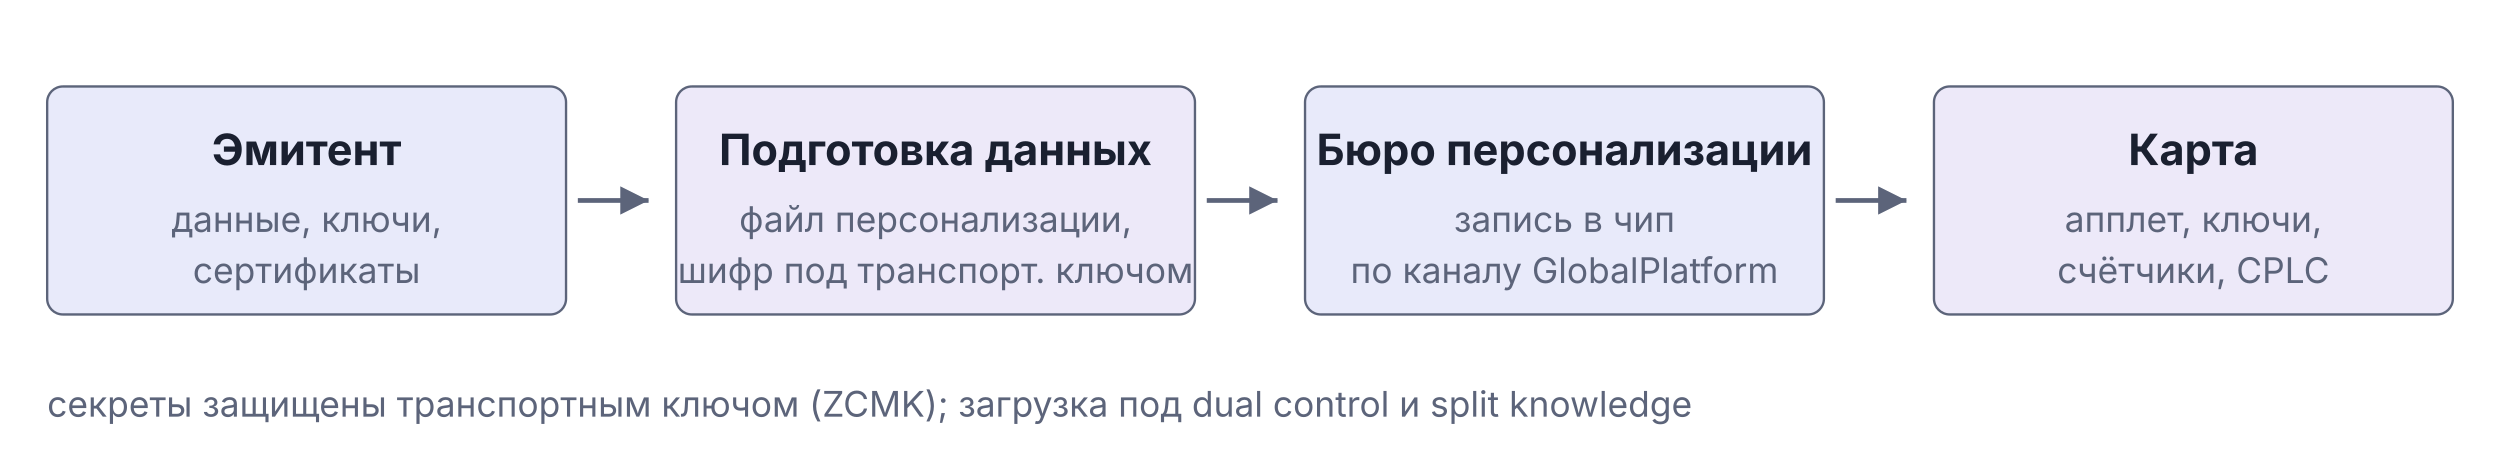
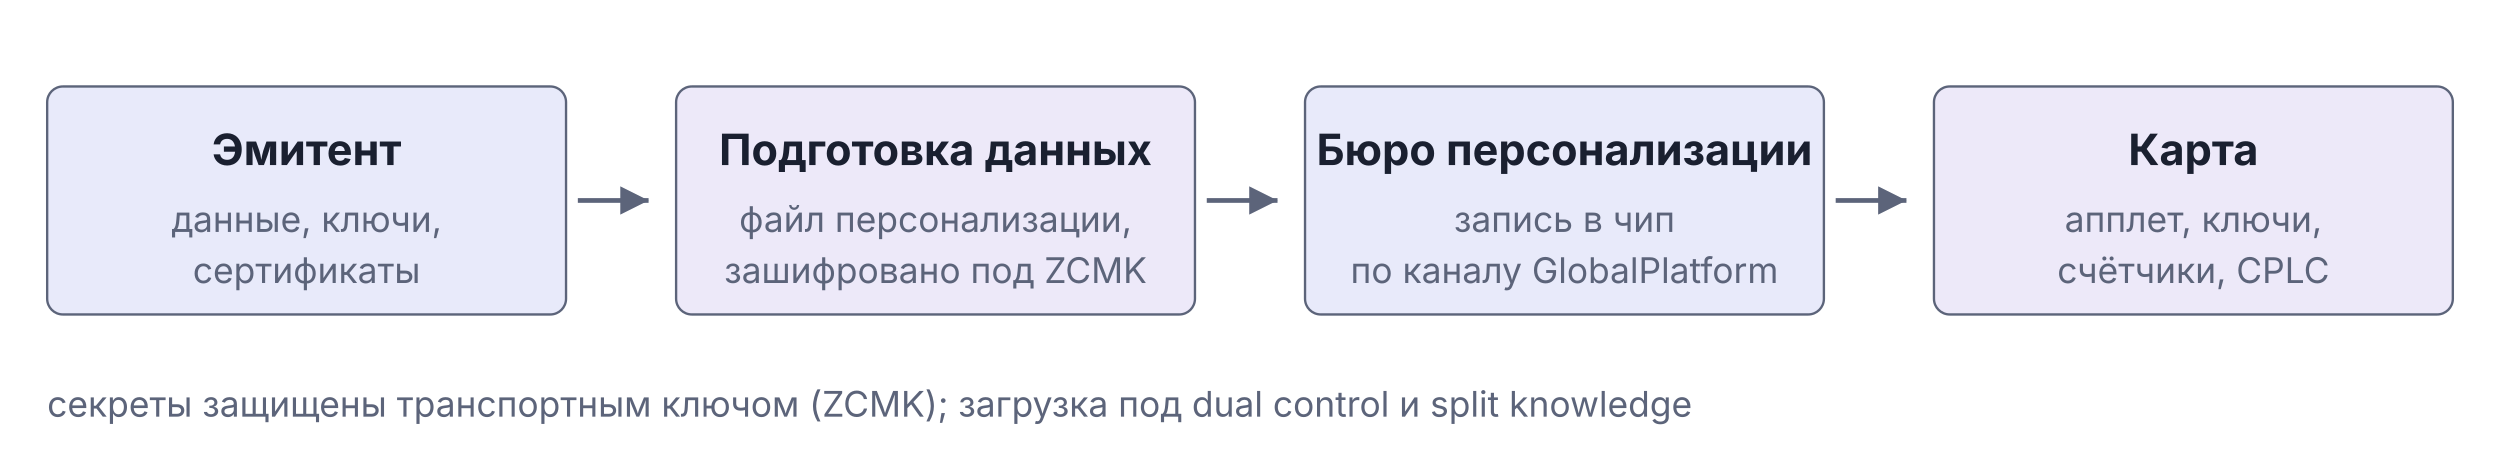
<svg xmlns="http://www.w3.org/2000/svg" viewBox="0 0 636 120" width="636" height="120">
  <defs>
    <marker id="arr" markerWidth="9" markerHeight="9" refX="6" refY="3" orient="auto">
      <path d="M0,0 L6,3 L0,6 Z" fill="#5C647A" />
    </marker>
  </defs>
  <rect x="12" y="22" width="132" height="58" rx="4" fill="#4E63D9" fill-opacity="0.13" stroke="#5C647A" stroke-width="0.6" />
  <text x="78.0" y="42" text-anchor="middle" font-family="Inter, -apple-system, BlinkMacSystemFont, 'Helvetica Neue', Arial, sans-serif" font-size="11" font-weight="bold" fill="#1A2030">Эмитент</text>
  <text x="78.0" y="59" text-anchor="middle" font-family="Inter, -apple-system, BlinkMacSystemFont, 'Helvetica Neue', Arial, sans-serif" font-size="9" font-weight="normal" fill="#5C647A">данные, ключи,</text>
  <text x="78.0" y="72" text-anchor="middle" font-family="Inter, -apple-system, BlinkMacSystemFont, 'Helvetica Neue', Arial, sans-serif" font-size="9" font-weight="normal" fill="#5C647A">сертификаты</text>
  <rect x="172" y="22" width="132" height="58" rx="4" fill="#7759D6" fill-opacity="0.13" stroke="#5C647A" stroke-width="0.6" />
  <text x="238.0" y="42" text-anchor="middle" font-family="Inter, -apple-system, BlinkMacSystemFont, 'Helvetica Neue', Arial, sans-serif" font-size="11" font-weight="bold" fill="#1A2030">Подготовка данных</text>
  <text x="238.0" y="59" text-anchor="middle" font-family="Inter, -apple-system, BlinkMacSystemFont, 'Helvetica Neue', Arial, sans-serif" font-size="9" font-weight="normal" fill="#5C647A">файл персонализации,</text>
-   <text x="238.0" y="72" text-anchor="middle" font-family="Inter, -apple-system, BlinkMacSystemFont, 'Helvetica Neue', Arial, sans-serif" font-size="9" font-weight="normal" fill="#5C647A">шифр под транспорт. ключом</text>
+   <text x="238.0" y="72" text-anchor="middle" font-family="Inter, -apple-system, BlinkMacSystemFont, 'Helvetica Neue', Arial, sans-serif" font-size="9" font-weight="normal" fill="#5C647A">зашифровано под ZCMK</text>
  <rect x="332" y="22" width="132" height="58" rx="4" fill="#4E63D9" fill-opacity="0.13" stroke="#5C647A" stroke-width="0.6" />
  <text x="398.0" y="42" text-anchor="middle" font-family="Inter, -apple-system, BlinkMacSystemFont, 'Helvetica Neue', Arial, sans-serif" font-size="11" font-weight="bold" fill="#1A2030">Бюро персонализации</text>
  <text x="398.0" y="59" text-anchor="middle" font-family="Inter, -apple-system, BlinkMacSystemFont, 'Helvetica Neue', Arial, sans-serif" font-size="9" font-weight="normal" fill="#5C647A">запись в чип</text>
  <text x="398.0" y="72" text-anchor="middle" font-family="Inter, -apple-system, BlinkMacSystemFont, 'Helvetica Neue', Arial, sans-serif" font-size="9" font-weight="normal" fill="#5C647A">по каналу GlobalPlatform</text>
  <rect x="492" y="22" width="132" height="58" rx="4" fill="#7759D6" fill-opacity="0.13" stroke="#5C647A" stroke-width="0.6" />
  <text x="558.0" y="42" text-anchor="middle" font-family="Inter, -apple-system, BlinkMacSystemFont, 'Helvetica Neue', Arial, sans-serif" font-size="11" font-weight="bold" fill="#1A2030">Карта</text>
  <text x="558.0" y="59" text-anchor="middle" font-family="Inter, -apple-system, BlinkMacSystemFont, 'Helvetica Neue', Arial, sans-serif" font-size="9" font-weight="normal" fill="#5C647A">апплет, ключи,</text>
  <text x="558.0" y="72" text-anchor="middle" font-family="Inter, -apple-system, BlinkMacSystemFont, 'Helvetica Neue', Arial, sans-serif" font-size="9" font-weight="normal" fill="#5C647A">счётчики, CPLC</text>
  <line x1="147" y1="51.0" x2="165" y2="51.0" stroke="#5C647A" stroke-width="1.2" marker-end="url(#arr)" />
  <line x1="307" y1="51.0" x2="325" y2="51.0" stroke="#5C647A" stroke-width="1.2" marker-end="url(#arr)" />
  <line x1="467" y1="51.0" x2="485" y2="51.0" stroke="#5C647A" stroke-width="1.2" marker-end="url(#arr)" />
  <text x="12" y="106" text-anchor="start" font-family="Inter, -apple-system, BlinkMacSystemFont, 'Helvetica Neue', Arial, sans-serif" font-size="9" font-weight="normal" fill="#5C647A">секреты защищены транспортным ключом (ZCMK); загрузка под dual control и split knowledge</text>
</svg>
